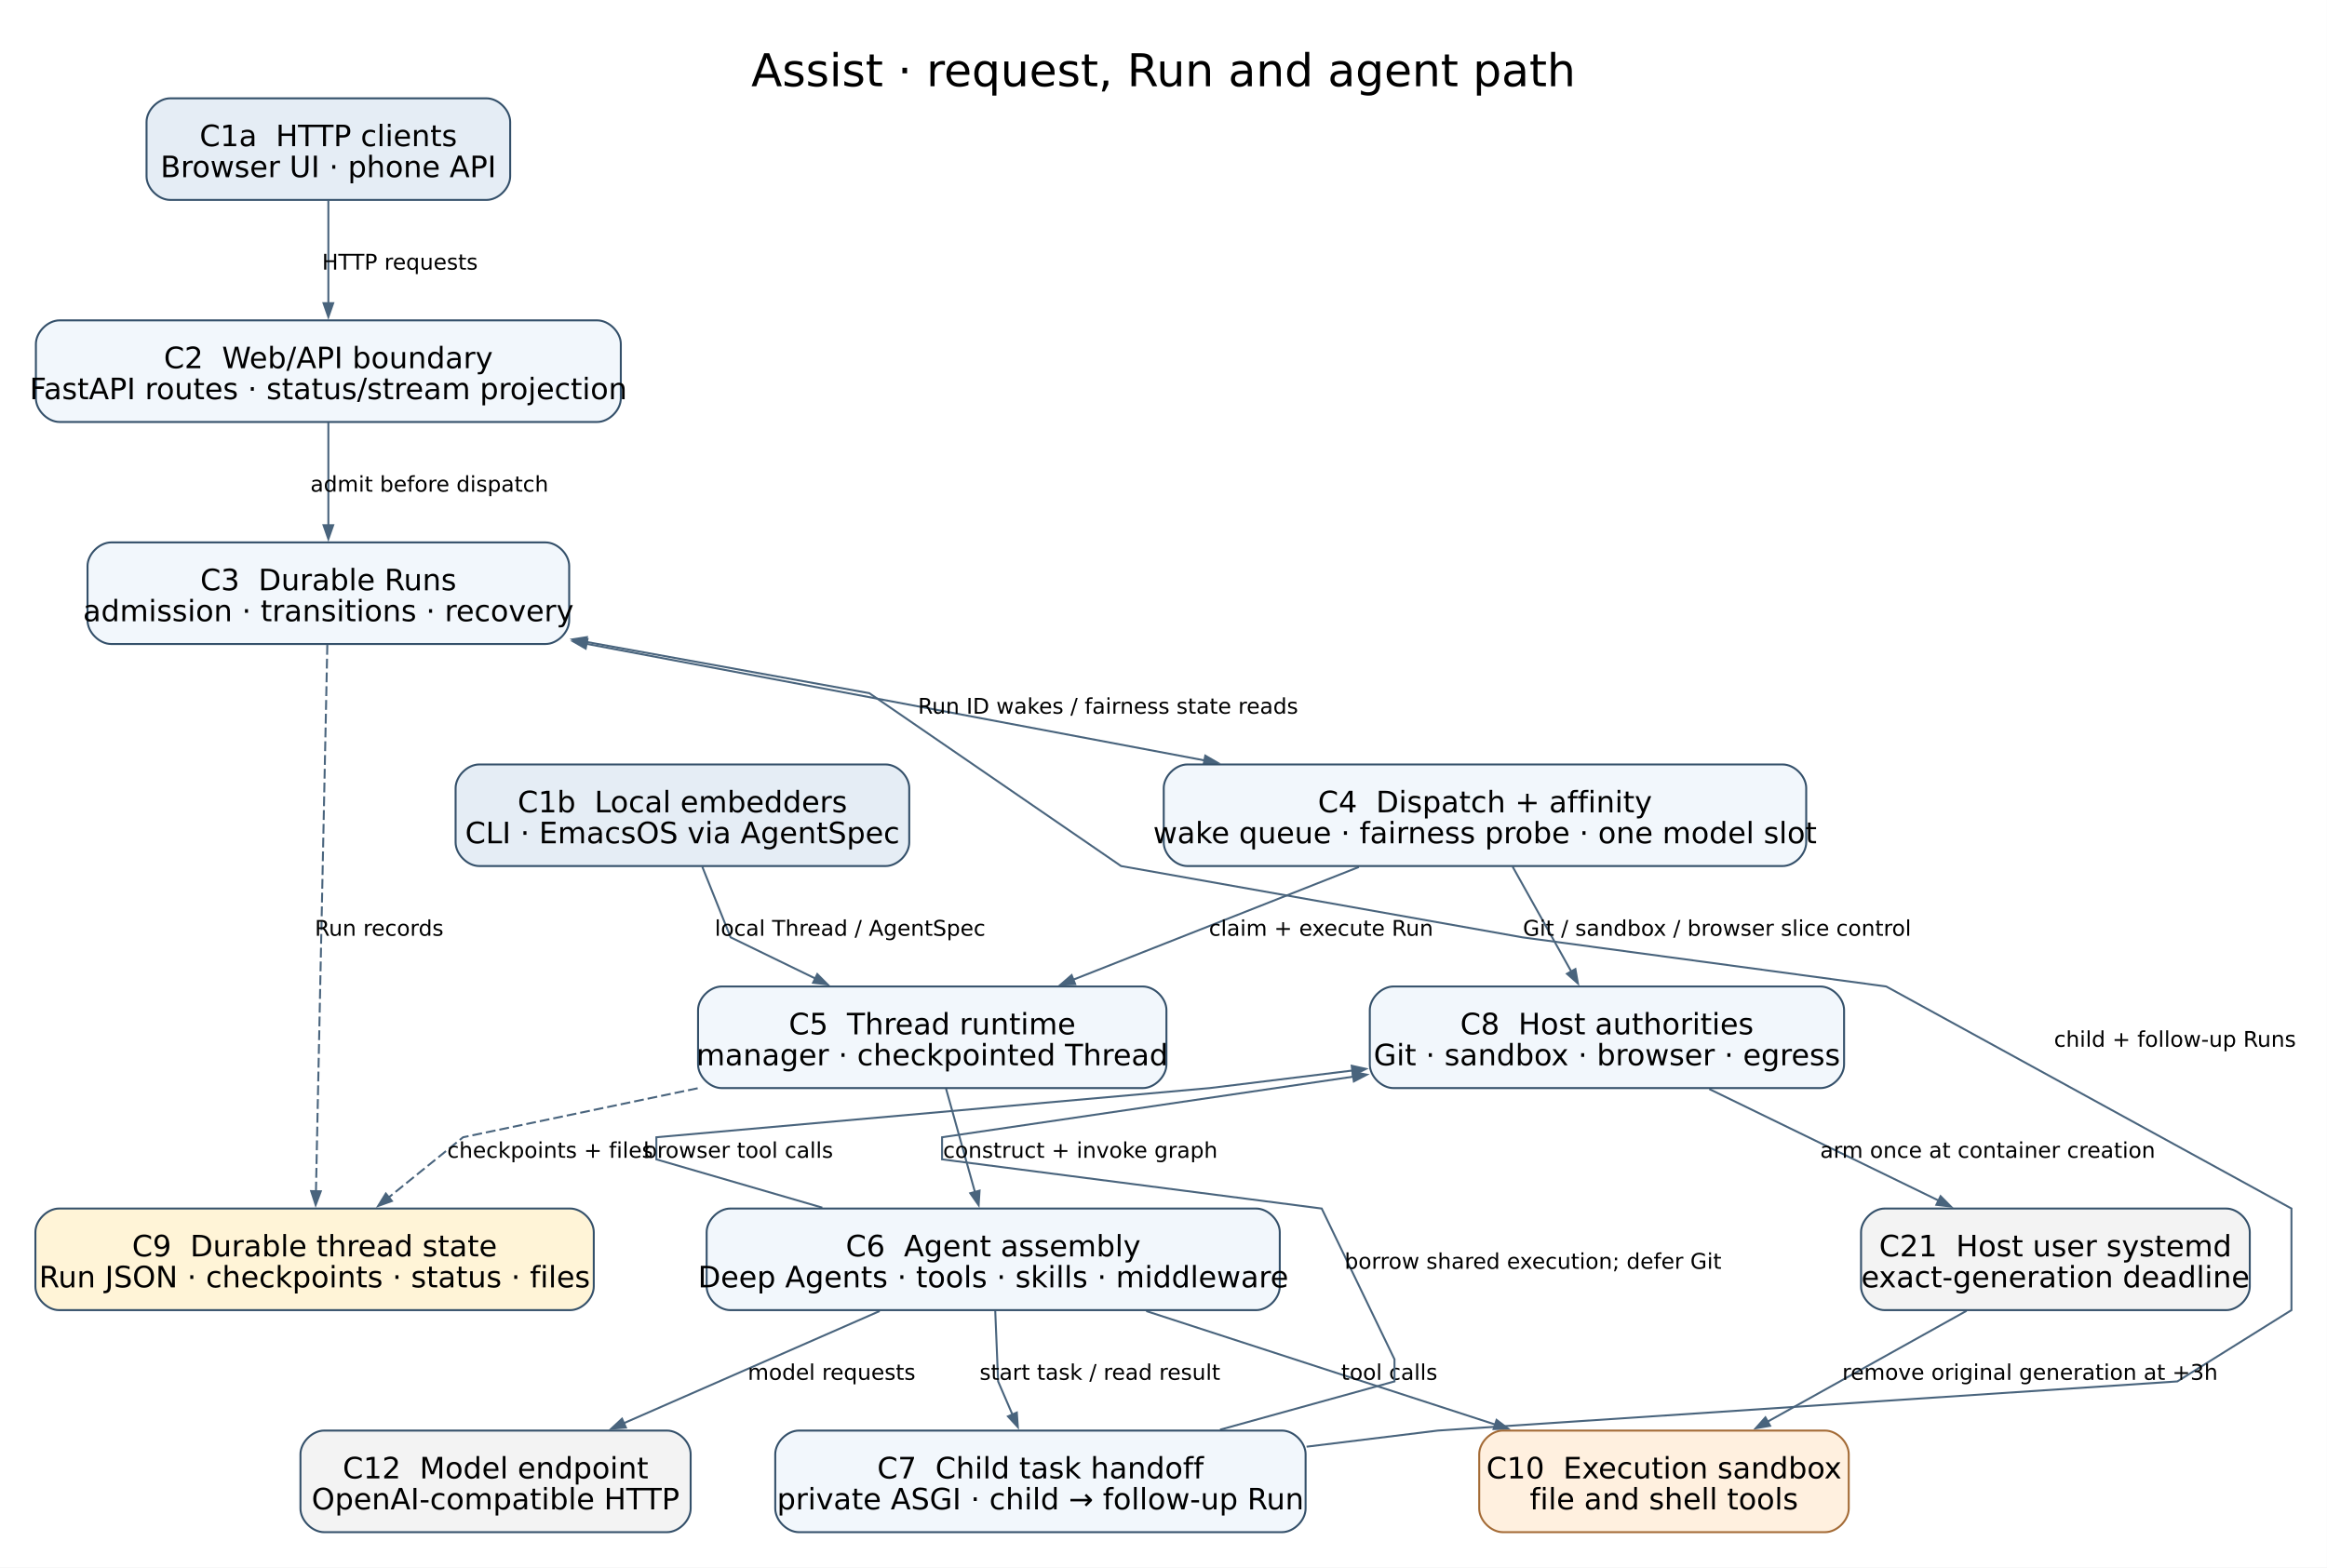
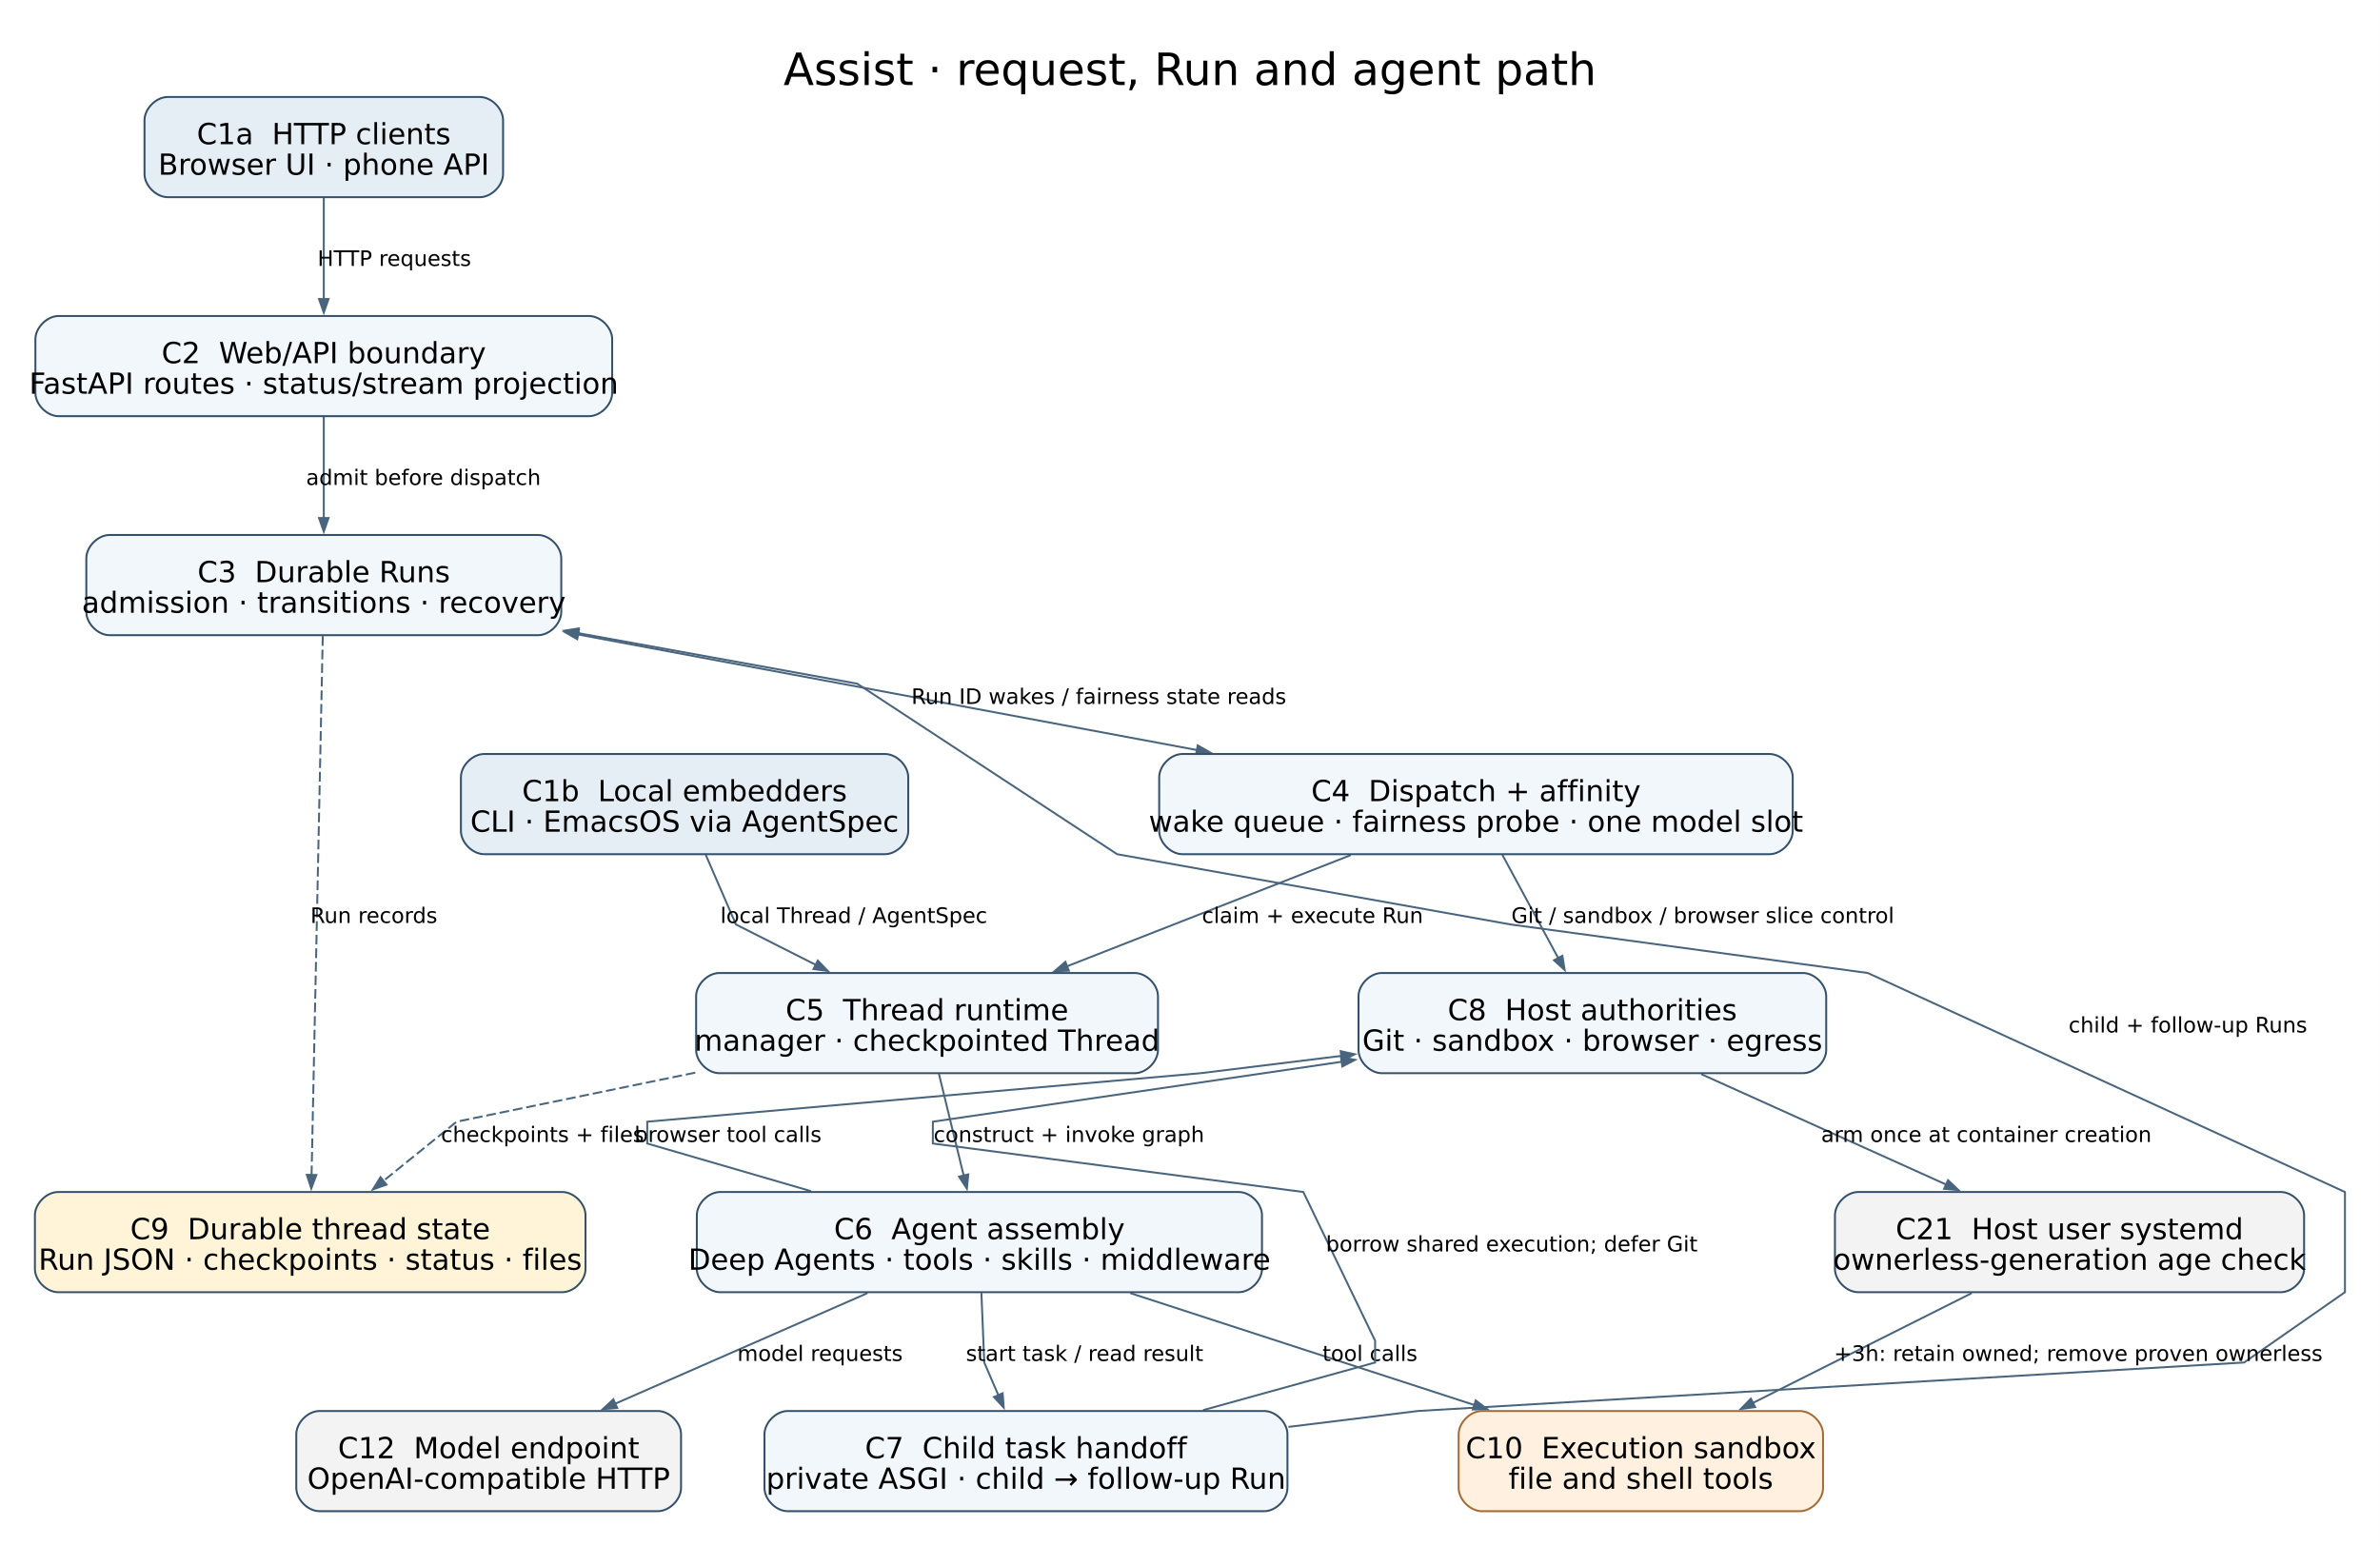
- <svg xmlns="http://www.w3.org/2000/svg" width="1183pt" height="797pt" viewBox="0.00 0.00 1183.00 797.00">
+ <svg xmlns="http://www.w3.org/2000/svg" width="1227pt" height="797pt" viewBox="0.00 0.00 1227.00 797.00">
  <g id="graph0" class="graph" transform="scale(1 1) rotate(0) translate(18 779.12)">
-     <polygon fill="white" stroke="none" points="-18,18 -18,-779.12 1164.93,-779.12 1164.93,18 -18,18" />
-     <text xml:space="preserve" text-anchor="middle" x="573.47" y="-735.27" font-family="DejaVu Sans" font-size="23.00">Assist · request, Run and agent path</text>
+     <polygon fill="white" stroke="none" points="-18,18 -18,-779.12 1208.93,-779.12 1208.93,18 -18,18" />
+     <text xml:space="preserve" text-anchor="middle" x="595.47" y="-735.27" font-family="DejaVu Sans" font-size="23.00">Assist · request, Run and agent path</text>
    <g id="edge1" class="edge">
      <path fill="none" stroke="#49647d" d="M148.93,-677.12C148.93,-661.67 148.93,-641.68 148.93,-624.89" />
      <polygon fill="#49647d" stroke="#49647d" points="151.38,-624.96 148.93,-617.96 146.48,-624.96 151.38,-624.96" />
      <text xml:space="preserve" text-anchor="middle" x="185.31" y="-642.01" font-family="DejaVu Sans" font-size="11.00">HTTP requests</text>
    </g>
    <g id="edge5" class="edge">
-       <path fill="none" stroke="#49647d" d="M339.04,-338.36C345.79,-321.54 353.43,-302.48 353.43,-302.48 353.43,-302.48 373.97,-292.49 396.66,-281.46" />
-       <polygon fill="#49647d" stroke="#49647d" points="397.49,-283.78 402.72,-278.52 395.35,-279.38 397.49,-283.78" />
-       <text xml:space="preserve" text-anchor="middle" x="414.18" y="-303.28" font-family="DejaVu Sans" font-size="11.00">local Thread / AgentSpec</text>
+       <path fill="none" stroke="#49647d" d="M345.86,-338.36C353.16,-321.54 361.43,-302.48 361.43,-302.48 361.43,-302.48 381,-292.58 402.69,-281.61" />
+       <polygon fill="#49647d" stroke="#49647d" points="403.61,-283.89 408.75,-278.54 401.4,-279.51 403.61,-283.89" />
+       <text xml:space="preserve" text-anchor="middle" x="422.18" y="-303.28" font-family="DejaVu Sans" font-size="11.00">local Thread / AgentSpec</text>
    </g>
    <g id="edge2" class="edge">
      <path fill="none" stroke="#49647d" d="M148.93,-564.21C148.93,-548.76 148.93,-528.77 148.93,-511.98" />
      <polygon fill="#49647d" stroke="#49647d" points="151.38,-512.05 148.93,-505.05 146.48,-512.05 151.38,-512.05" />
      <text xml:space="preserve" text-anchor="middle" x="200.31" y="-529.1" font-family="DejaVu Sans" font-size="11.00">admit before dispatch</text>
    </g>
    <g id="edge3" class="edge">
-       <path fill="none" stroke="#49647d" d="M280.14,-451.72C373.42,-434.13 498.62,-410.51 594.36,-392.45" />
-       <polygon fill="#49647d" stroke="#49647d" points="279.75,-449.3 273.32,-453.01 280.66,-454.12 279.75,-449.3" />
-       <polygon fill="#49647d" stroke="#49647d" points="594.74,-394.87 601.17,-391.17 593.84,-390.06 594.74,-394.87" />
-       <text xml:space="preserve" text-anchor="middle" x="545.31" y="-416.19" font-family="DejaVu Sans" font-size="11.00">Run ID wakes / fairness state reads</text>
+       <path fill="none" stroke="#49647d" d="M279.76,-452.04C374.29,-434.39 501.93,-410.56 599.29,-392.38" />
+       <polygon fill="#49647d" stroke="#49647d" points="279.57,-449.59 273.13,-453.28 280.47,-454.4 279.57,-449.59" />
+       <polygon fill="#49647d" stroke="#49647d" points="599.5,-394.83 605.93,-391.14 598.6,-390.02 599.5,-394.83" />
+       <text xml:space="preserve" text-anchor="middle" x="548.49" y="-416.19" font-family="DejaVu Sans" font-size="11.00">Run ID wakes / fairness state reads</text>
    </g>
    <g id="edge14" class="edge">
      <path fill="none" stroke="#49647d" stroke-dasharray="5,2" d="M148.4,-451.16C147.16,-391.17 144.02,-240.33 142.62,-173.05" />
      <polygon fill="#49647d" stroke="#49647d" points="145.08,-173.34 142.48,-166.4 140.18,-173.45 145.08,-173.34" />
      <text xml:space="preserve" text-anchor="middle" x="174.76" y="-303.28" font-family="DejaVu Sans" font-size="11.00">Run records</text>
    </g>
    <g id="edge4" class="edge">
-       <path fill="none" stroke="#49647d" d="M672.82,-338.25C629.48,-321.15 572.22,-298.55 527.42,-280.87" />
-       <polygon fill="#49647d" stroke="#49647d" points="528.59,-278.69 521.18,-278.4 526.79,-283.25 528.59,-278.69" />
-       <text xml:space="preserve" text-anchor="middle" x="653.61" y="-303.28" font-family="DejaVu Sans" font-size="11.00">claim + execute Run</text>
+       <path fill="none" stroke="#49647d" d="M678.36,-338.25C634.72,-321.15 577.05,-298.55 531.92,-280.87" />
+       <polygon fill="#49647d" stroke="#49647d" points="533.04,-278.67 525.63,-278.4 531.26,-283.23 533.04,-278.67" />
+       <text xml:space="preserve" text-anchor="middle" x="658.67" y="-303.28" font-family="DejaVu Sans" font-size="11.00">claim + execute Run</text>
    </g>
    <g id="edge10" class="edge">
-       <path fill="none" stroke="#49647d" d="M751,-338.39C759.88,-322.51 771.43,-301.85 780.97,-284.79" />
-       <polygon fill="#49647d" stroke="#49647d" points="782.9,-286.34 784.18,-279.04 778.62,-283.95 782.9,-286.34" />
-       <text xml:space="preserve" text-anchor="middle" x="854.91" y="-303.28" font-family="DejaVu Sans" font-size="11.00">Git / sandbox / browser slice control</text>
+       <path fill="none" stroke="#49647d" d="M756.54,-338.39C765.14,-322.51 776.32,-301.85 785.55,-284.79" />
+       <polygon fill="#49647d" stroke="#49647d" points="787.47,-286.37 788.65,-279.05 783.16,-284.04 787.47,-286.37" />
+       <text xml:space="preserve" text-anchor="middle" x="859.85" y="-303.28" font-family="DejaVu Sans" font-size="11.00">Git / sandbox / browser slice control</text>
    </g>
    <g id="edge6" class="edge">
-       <path fill="none" stroke="#49647d" d="M462.96,-225.48C467.32,-209.88 472.97,-189.67 477.69,-172.79" />
-       <polygon fill="#49647d" stroke="#49647d" points="479.99,-173.67 479.52,-166.27 475.27,-172.35 479.99,-173.67" />
-       <text xml:space="preserve" text-anchor="middle" x="531.23" y="-190.37" font-family="DejaVu Sans" font-size="11.00">construct + invoke graph</text>
+       <path fill="none" stroke="#49647d" d="M466.06,-225.48C469.85,-209.88 474.77,-189.67 478.88,-172.79" />
+       <polygon fill="#49647d" stroke="#49647d" points="481.19,-173.66 480.47,-166.28 476.43,-172.5 481.19,-173.66" />
+       <text xml:space="preserve" text-anchor="middle" x="533.11" y="-190.37" font-family="DejaVu Sans" font-size="11.00">construct + invoke graph</text>
    </g>
    <g id="edge15" class="edge">
-       <path fill="none" stroke="#49647d" stroke-dasharray="5,2" d="M336.68,-225.73C277.06,-213.28 217.43,-200.82 217.43,-200.82 217.43,-200.82 198.41,-185.44 179.47,-170.11" />
+       <path fill="none" stroke="#49647d" stroke-dasharray="5,2" d="M340.46,-226.1C279.24,-213.52 217.43,-200.82 217.43,-200.82 217.43,-200.82 198.41,-185.44 179.47,-170.11" />
      <polygon fill="#49647d" stroke="#49647d" points="181.23,-168.39 174.25,-165.89 178.15,-172.2 181.23,-168.39" />
      <text xml:space="preserve" text-anchor="middle" x="261.68" y="-190.37" font-family="DejaVu Sans" font-size="11.00">checkpoints + files</text>
    </g>
    <g id="edge7" class="edge">
      <path fill="none" stroke="#49647d" d="M487.96,-112.54C488.65,-95.72 489.43,-76.66 489.43,-76.66 489.43,-76.66 492.72,-69.02 496.73,-59.73" />
      <polygon fill="#49647d" stroke="#49647d" points="498.93,-60.82 499.45,-53.43 494.43,-58.88 498.93,-60.82" />
      <text xml:space="preserve" text-anchor="middle" x="541.18" y="-77.46" font-family="DejaVu Sans" font-size="11.00">start task / read result</text>
    </g>
    <g id="edge13" class="edge">
-       <path fill="none" stroke="#49647d" d="M400.05,-165.02C357.66,-177.35 315.68,-189.57 315.68,-189.57 315.68,-189.57 315.68,-200.82 315.68,-200.82 315.68,-200.82 596.93,-225.82 596.93,-225.82 596.93,-225.82 630.31,-229.92 669.93,-234.79" />
-       <polygon fill="#49647d" stroke="#49647d" points="669.18,-237.17 676.42,-235.59 669.78,-232.31 669.18,-237.17" />
+       <path fill="none" stroke="#49647d" d="M400.05,-165.02C357.66,-177.35 315.68,-189.57 315.68,-189.57 315.68,-189.57 315.68,-200.82 315.68,-200.82 315.68,-200.82 600.93,-225.82 600.93,-225.82 600.93,-225.82 634.31,-229.92 673.93,-234.79" />
+       <polygon fill="#49647d" stroke="#49647d" points="673.18,-237.17 680.42,-235.59 673.78,-232.31 673.18,-237.17" />
      <text xml:space="preserve" text-anchor="middle" x="357.31" y="-190.37" font-family="DejaVu Sans" font-size="11.00">browser tool calls</text>
    </g>
    <g id="edge16" class="edge">
      <path fill="none" stroke="#49647d" d="M564.73,-112.43C617.66,-95.22 687.71,-72.44 742.24,-54.7" />
      <polygon fill="#49647d" stroke="#49647d" points="742.83,-57.09 748.73,-52.59 741.31,-52.43 742.83,-57.09" />
      <text xml:space="preserve" text-anchor="middle" x="688.28" y="-77.46" font-family="DejaVu Sans" font-size="11.00">tool calls</text>
    </g>
    <g id="edge17" class="edge">
      <path fill="none" stroke="#49647d" d="M429.2,-112.43C390.43,-95.44 339.27,-73.01 299.04,-55.37" />
      <polygon fill="#49647d" stroke="#49647d" points="300.19,-53.2 292.79,-52.63 298.22,-57.69 300.19,-53.2" />
      <text xml:space="preserve" text-anchor="middle" x="404.77" y="-77.46" font-family="DejaVu Sans" font-size="11.00">model requests</text>
    </g>
    <g id="edge8" class="edge">
-       <path fill="none" stroke="#49647d" d="M646.23,-43.46C683.02,-47.98 712.93,-51.66 712.93,-51.66 712.93,-51.66 1088.93,-76.66 1088.93,-76.66 1088.93,-76.66 1146.93,-112.91 1146.93,-112.91 1146.93,-112.91 1146.93,-164.57 1146.93,-164.57 1146.93,-164.57 940.93,-277.48 940.93,-277.48 940.93,-277.48 755.93,-302.48 755.93,-302.48 755.93,-302.48 551.93,-338.73 551.93,-338.73 551.93,-338.73 423.93,-426.64 423.93,-426.64 423.93,-426.64 350.64,-439.92 279.73,-452.77" />
+       <path fill="none" stroke="#49647d" d="M646.23,-43.46C683.02,-47.98 712.93,-51.66 712.93,-51.66 712.93,-51.66 1138.93,-76.66 1138.93,-76.66 1138.93,-76.66 1190.93,-112.91 1190.93,-112.91 1190.93,-112.91 1190.93,-164.57 1190.93,-164.57 1190.93,-164.57 944.93,-277.48 944.93,-277.48 944.93,-277.48 760.93,-302.48 760.93,-302.48 760.93,-302.48 557.93,-338.73 557.93,-338.73 557.93,-338.73 423.93,-426.64 423.93,-426.64 423.93,-426.64 350.64,-439.92 279.73,-452.77" />
      <polygon fill="#49647d" stroke="#49647d" points="279.49,-450.32 273.04,-453.98 280.37,-455.14 279.49,-450.32" />
-       <text xml:space="preserve" text-anchor="middle" x="1087.73" y="-246.82" font-family="DejaVu Sans" font-size="11.00">child + follow-up Runs</text>
+       <text xml:space="preserve" text-anchor="middle" x="1109.96" y="-246.82" font-family="DejaVu Sans" font-size="11.00">child + follow-up Runs</text>
    </g>
    <g id="edge9" class="edge">
-       <path fill="none" stroke="#49647d" d="M602.25,-52.11C646.8,-64.44 690.93,-76.66 690.93,-76.66 690.93,-76.66 690.93,-87.91 690.93,-87.91 690.93,-87.91 653.93,-164.57 653.93,-164.57 653.93,-164.57 460.93,-189.57 460.93,-189.57 460.93,-189.57 460.93,-200.82 460.93,-200.82 460.93,-200.82 574.55,-217.57 670.04,-231.65" />
-       <polygon fill="#49647d" stroke="#49647d" points="669.56,-234.05 676.84,-232.65 670.27,-229.21 669.56,-234.05" />
+       <path fill="none" stroke="#49647d" d="M602.25,-52.11C646.8,-64.44 690.93,-76.66 690.93,-76.66 690.93,-76.66 690.93,-87.91 690.93,-87.91 690.93,-87.91 653.93,-164.57 653.93,-164.57 653.93,-164.57 462.93,-189.57 462.93,-189.57 462.93,-189.57 462.93,-200.82 462.93,-200.82 462.93,-200.82 577.59,-217.63 673.74,-231.72" />
+       <polygon fill="#49647d" stroke="#49647d" points="673.32,-234.13 680.6,-232.72 674.03,-229.28 673.32,-234.13" />
      <text xml:space="preserve" text-anchor="middle" x="761.37" y="-133.92" font-family="DejaVu Sans" font-size="11.00">borrow shared execution; defer Git</text>
    </g>
    <g id="edge11" class="edge">
-       <path fill="none" stroke="#49647d" d="M850.95,-225.34C885.68,-208.45 931.42,-186.2 967.57,-168.61" />
-       <polygon fill="#49647d" stroke="#49647d" points="968.55,-170.86 973.77,-165.6 966.4,-166.46 968.55,-170.86" />
-       <text xml:space="preserve" text-anchor="middle" x="992.52" y="-190.37" font-family="DejaVu Sans" font-size="11.00">arm once at container creation</text>
+       <path fill="none" stroke="#49647d" d="M859.06,-225.34C896.68,-208.38 946.3,-186.01 985.37,-168.39" />
+       <polygon fill="#49647d" stroke="#49647d" points="986.29,-170.67 991.66,-165.56 984.27,-166.2 986.29,-170.67" />
+       <text xml:space="preserve" text-anchor="middle" x="1006.06" y="-190.37" font-family="DejaVu Sans" font-size="11.00">arm once at container creation</text>
    </g>
    <g id="edge12" class="edge">
-       <path fill="none" stroke="#49647d" d="M981.77,-112.57C951.73,-95.83 912.15,-73.77 880.66,-56.22" />
-       <polygon fill="#49647d" stroke="#49647d" points="881.88,-54.09 874.57,-52.83 879.5,-58.37 881.88,-54.09" />
-       <text xml:space="preserve" text-anchor="middle" x="1014.02" y="-77.46" font-family="DejaVu Sans" font-size="11.00">remove original generation at +3h</text>
+       <path fill="none" stroke="#49647d" d="M998.51,-112.43C964.85,-95.54 920.5,-73.29 885.47,-55.7" />
+       <polygon fill="#49647d" stroke="#49647d" points="886.85,-53.66 879.49,-52.71 884.65,-58.04 886.85,-53.66" />
+       <text xml:space="preserve" text-anchor="middle" x="1053.43" y="-77.46" font-family="DejaVu Sans" font-size="11.00">+3h: retain owned; remove proven ownerless</text>
    </g>
    <g id="node1" class="node">
      <path fill="#e5edf5" stroke="#34506a" d="M229.36,-729.12C229.36,-729.12 68.5,-729.12 68.5,-729.12 62.5,-729.12 56.5,-723.12 56.5,-717.12 56.5,-717.12 56.5,-689.46 56.5,-689.46 56.5,-683.46 62.5,-677.46 68.5,-677.46 68.5,-677.46 229.36,-677.46 229.36,-677.46 235.36,-677.46 241.36,-683.46 241.36,-689.46 241.36,-689.46 241.36,-717.12 241.36,-717.12 241.36,-723.12 235.36,-729.12 229.36,-729.12" />
      <text xml:space="preserve" text-anchor="middle" x="148.93" y="-704.79" font-family="DejaVu Sans" font-size="15.00">C1a  HTTP clients</text>
      <text xml:space="preserve" text-anchor="middle" x="148.93" y="-689.04" font-family="DejaVu Sans" font-size="15.00">Browser UI · phone API</text>
    </g>
    <g id="node2" class="node">
-       <path fill="#e5edf5" stroke="#34506a" d="M432.24,-390.39C432.24,-390.39 225.62,-390.39 225.62,-390.39 219.62,-390.39 213.62,-384.39 213.62,-378.39 213.62,-378.39 213.62,-350.73 213.62,-350.73 213.62,-344.73 219.62,-338.73 225.62,-338.73 225.62,-338.73 432.24,-338.73 432.24,-338.73 438.24,-338.73 444.24,-344.73 444.24,-350.73 444.24,-350.73 444.24,-378.39 444.24,-378.39 444.24,-384.39 438.24,-390.39 432.24,-390.39" />
-       <text xml:space="preserve" text-anchor="middle" x="328.93" y="-366.06" font-family="DejaVu Sans" font-size="15.00">C1b  Local embedders</text>
-       <text xml:space="preserve" text-anchor="middle" x="328.93" y="-350.31" font-family="DejaVu Sans" font-size="15.00">CLI · EmacsOS via AgentSpec</text>
+       <path fill="#e5edf5" stroke="#34506a" d="M438.24,-390.39C438.24,-390.39 231.62,-390.39 231.62,-390.39 225.62,-390.39 219.62,-384.39 219.62,-378.39 219.62,-378.39 219.62,-350.73 219.62,-350.73 219.62,-344.73 225.62,-338.73 231.62,-338.73 231.62,-338.73 438.24,-338.73 438.24,-338.73 444.24,-338.73 450.24,-344.73 450.24,-350.73 450.24,-350.73 450.24,-378.39 450.24,-378.39 450.24,-384.39 444.24,-390.39 438.24,-390.39" />
+       <text xml:space="preserve" text-anchor="middle" x="334.93" y="-366.06" font-family="DejaVu Sans" font-size="15.00">C1b  Local embedders</text>
+       <text xml:space="preserve" text-anchor="middle" x="334.93" y="-350.31" font-family="DejaVu Sans" font-size="15.00">CLI · EmacsOS via AgentSpec</text>
    </g>
    <g id="node3" class="node">
      <path fill="#f2f7fc" stroke="#34506a" d="M285.61,-616.21C285.61,-616.21 12.25,-616.21 12.25,-616.21 6.25,-616.21 0.25,-610.21 0.25,-604.21 0.25,-604.21 0.25,-576.55 0.25,-576.55 0.25,-570.55 6.25,-564.55 12.25,-564.55 12.25,-564.55 285.61,-564.55 285.61,-564.55 291.61,-564.55 297.61,-570.55 297.61,-576.55 297.61,-576.55 297.61,-604.21 297.61,-604.21 297.61,-610.21 291.61,-616.21 285.61,-616.21" />
      <text xml:space="preserve" text-anchor="middle" x="148.93" y="-591.88" font-family="DejaVu Sans" font-size="15.00">C2  Web/API boundary</text>
      <text xml:space="preserve" text-anchor="middle" x="148.93" y="-576.13" font-family="DejaVu Sans" font-size="15.00">FastAPI routes · status/stream projection</text>
    </g>
    <g id="node4" class="node">
      <path fill="#f2f7fc" stroke="#34506a" d="M259.36,-503.3C259.36,-503.3 38.5,-503.3 38.5,-503.3 32.5,-503.3 26.5,-497.3 26.5,-491.3 26.5,-491.3 26.5,-463.64 26.5,-463.64 26.5,-457.64 32.5,-451.64 38.5,-451.64 38.5,-451.64 259.36,-451.64 259.36,-451.64 265.36,-451.64 271.36,-457.64 271.36,-463.64 271.36,-463.64 271.36,-491.3 271.36,-491.3 271.36,-497.3 265.36,-503.3 259.36,-503.3" />
      <text xml:space="preserve" text-anchor="middle" x="148.93" y="-478.97" font-family="DejaVu Sans" font-size="15.00">C3  Durable Runs</text>
      <text xml:space="preserve" text-anchor="middle" x="148.93" y="-463.22" font-family="DejaVu Sans" font-size="15.00">admission · transitions · recovery</text>
    </g>
    <g id="node5" class="node">
-       <path fill="#f2f7fc" stroke="#34506a" d="M888.24,-390.39C888.24,-390.39 585.62,-390.39 585.62,-390.39 579.62,-390.39 573.62,-384.39 573.62,-378.39 573.62,-378.39 573.62,-350.73 573.62,-350.73 573.62,-344.73 579.62,-338.73 585.62,-338.73 585.62,-338.73 888.24,-338.73 888.24,-338.73 894.24,-338.73 900.24,-344.73 900.24,-350.73 900.24,-350.73 900.24,-378.39 900.24,-378.39 900.24,-384.39 894.24,-390.39 888.24,-390.39" />
-       <text xml:space="preserve" text-anchor="middle" x="736.93" y="-366.06" font-family="DejaVu Sans" font-size="15.00">C4  Dispatch + affinity</text>
-       <text xml:space="preserve" text-anchor="middle" x="736.93" y="-350.31" font-family="DejaVu Sans" font-size="15.00">wake queue · fairness probe · one model slot</text>
+       <path fill="#f2f7fc" stroke="#34506a" d="M894.24,-390.39C894.24,-390.39 591.62,-390.39 591.62,-390.39 585.62,-390.39 579.62,-384.39 579.62,-378.39 579.62,-378.39 579.62,-350.73 579.62,-350.73 579.62,-344.73 585.62,-338.73 591.62,-338.73 591.62,-338.73 894.24,-338.73 894.24,-338.73 900.24,-338.73 906.24,-344.73 906.24,-350.73 906.24,-350.73 906.24,-378.39 906.24,-378.39 906.24,-384.39 900.24,-390.39 894.24,-390.39" />
+       <text xml:space="preserve" text-anchor="middle" x="742.93" y="-366.06" font-family="DejaVu Sans" font-size="15.00">C4  Dispatch + affinity</text>
+       <text xml:space="preserve" text-anchor="middle" x="742.93" y="-350.31" font-family="DejaVu Sans" font-size="15.00">wake queue · fairness probe · one model slot</text>
    </g>
    <g id="node6" class="node">
-       <path fill="#f2f7fc" stroke="#34506a" d="M562.99,-277.48C562.99,-277.48 348.88,-277.48 348.88,-277.48 342.88,-277.48 336.88,-271.48 336.88,-265.48 336.88,-265.48 336.88,-237.82 336.88,-237.82 336.88,-231.82 342.88,-225.82 348.88,-225.82 348.88,-225.82 562.99,-225.82 562.99,-225.82 568.99,-225.82 574.99,-231.82 574.99,-237.82 574.99,-237.82 574.99,-265.48 574.99,-265.48 574.99,-271.48 568.99,-277.48 562.99,-277.48" />
-       <text xml:space="preserve" text-anchor="middle" x="455.93" y="-253.15" font-family="DejaVu Sans" font-size="15.00">C5  Thread runtime</text>
-       <text xml:space="preserve" text-anchor="middle" x="455.93" y="-237.4" font-family="DejaVu Sans" font-size="15.00">manager · checkpointed Thread</text>
+       <path fill="#f2f7fc" stroke="#34506a" d="M566.99,-277.48C566.99,-277.48 352.88,-277.48 352.88,-277.48 346.88,-277.48 340.88,-271.48 340.88,-265.48 340.88,-265.48 340.88,-237.82 340.88,-237.82 340.88,-231.82 346.88,-225.82 352.88,-225.82 352.88,-225.82 566.99,-225.82 566.99,-225.82 572.99,-225.82 578.99,-231.82 578.99,-237.82 578.99,-237.82 578.99,-265.48 578.99,-265.48 578.99,-271.48 572.99,-277.48 566.99,-277.48" />
+       <text xml:space="preserve" text-anchor="middle" x="459.93" y="-253.15" font-family="DejaVu Sans" font-size="15.00">C5  Thread runtime</text>
+       <text xml:space="preserve" text-anchor="middle" x="459.93" y="-237.4" font-family="DejaVu Sans" font-size="15.00">manager · checkpointed Thread</text>
    </g>
    <g id="node7" class="node">
      <path fill="#f2f7fc" stroke="#34506a" d="M620.61,-164.57C620.61,-164.57 353.25,-164.57 353.25,-164.57 347.25,-164.57 341.25,-158.57 341.25,-152.57 341.25,-152.57 341.25,-124.91 341.25,-124.91 341.25,-118.91 347.25,-112.91 353.25,-112.91 353.25,-112.91 620.61,-112.91 620.61,-112.91 626.61,-112.91 632.61,-118.91 632.61,-124.91 632.61,-124.91 632.61,-152.57 632.61,-152.57 632.61,-158.57 626.61,-164.57 620.61,-164.57" />
      <text xml:space="preserve" text-anchor="middle" x="486.93" y="-140.24" font-family="DejaVu Sans" font-size="15.00">C6  Agent assembly</text>
      <text xml:space="preserve" text-anchor="middle" x="486.93" y="-124.49" font-family="DejaVu Sans" font-size="15.00">Deep Agents · tools · skills · middleware</text>
    </g>
    <g id="node8" class="node">
      <path fill="#f2f7fc" stroke="#34506a" d="M633.74,-51.66C633.74,-51.66 388.12,-51.66 388.12,-51.66 382.12,-51.66 376.12,-45.66 376.12,-39.66 376.12,-39.66 376.12,-12 376.12,-12 376.12,-6 382.12,0 388.12,0 388.12,0 633.74,0 633.74,0 639.74,0 645.74,-6 645.74,-12 645.74,-12 645.74,-39.66 645.74,-39.66 645.74,-45.66 639.74,-51.66 633.74,-51.66" />
      <text xml:space="preserve" text-anchor="middle" x="510.93" y="-27.33" font-family="DejaVu Sans" font-size="15.00">C7  Child task handoff</text>
      <text xml:space="preserve" text-anchor="middle" x="510.93" y="-11.58" font-family="DejaVu Sans" font-size="15.00">private ASGI · child → follow-up Run</text>
    </g>
    <g id="node9" class="node">
-       <path fill="#f2f7fc" stroke="#34506a" d="M907.49,-277.48C907.49,-277.48 690.38,-277.48 690.38,-277.48 684.38,-277.48 678.38,-271.48 678.38,-265.48 678.38,-265.48 678.38,-237.82 678.38,-237.82 678.38,-231.82 684.38,-225.82 690.38,-225.82 690.38,-225.82 907.49,-225.82 907.49,-225.82 913.49,-225.82 919.49,-231.82 919.49,-237.82 919.49,-237.82 919.49,-265.48 919.49,-265.48 919.49,-271.48 913.49,-277.48 907.49,-277.48" />
-       <text xml:space="preserve" text-anchor="middle" x="798.93" y="-253.15" font-family="DejaVu Sans" font-size="15.00">C8  Host authorities</text>
-       <text xml:space="preserve" text-anchor="middle" x="798.93" y="-237.4" font-family="DejaVu Sans" font-size="15.00">Git · sandbox · browser · egress</text>
+       <path fill="#f2f7fc" stroke="#34506a" d="M911.49,-277.48C911.49,-277.48 694.38,-277.48 694.38,-277.48 688.38,-277.48 682.38,-271.48 682.38,-265.48 682.38,-265.48 682.38,-237.82 682.38,-237.82 682.38,-231.82 688.38,-225.82 694.38,-225.82 694.38,-225.82 911.49,-225.82 911.49,-225.82 917.49,-225.82 923.49,-231.82 923.49,-237.82 923.49,-237.82 923.49,-265.48 923.49,-265.48 923.49,-271.48 917.49,-277.48 911.49,-277.48" />
+       <text xml:space="preserve" text-anchor="middle" x="802.93" y="-253.15" font-family="DejaVu Sans" font-size="15.00">C8  Host authorities</text>
+       <text xml:space="preserve" text-anchor="middle" x="802.93" y="-237.4" font-family="DejaVu Sans" font-size="15.00">Git · sandbox · browser · egress</text>
    </g>
    <g id="node10" class="node">
      <path fill="#fff4d7" stroke="#34506a" d="M271.86,-164.57C271.86,-164.57 12,-164.57 12,-164.57 6,-164.57 0,-158.57 0,-152.57 0,-152.57 0,-124.91 0,-124.91 0,-118.91 6,-112.91 12,-112.91 12,-112.91 271.86,-112.91 271.86,-112.91 277.86,-112.91 283.86,-118.91 283.86,-124.91 283.86,-124.91 283.86,-152.57 283.86,-152.57 283.86,-158.57 277.86,-164.57 271.86,-164.57" />
      <text xml:space="preserve" text-anchor="middle" x="141.93" y="-140.24" font-family="DejaVu Sans" font-size="15.00">C9  Durable thread state</text>
      <text xml:space="preserve" text-anchor="middle" x="141.93" y="-124.49" font-family="DejaVu Sans" font-size="15.00">Run JSON · checkpoints · status · files</text>
    </g>
    <g id="node11" class="node">
      <path fill="#fff0df" stroke="#a46b36" d="M909.86,-51.66C909.86,-51.66 746,-51.66 746,-51.66 740,-51.66 734,-45.66 734,-39.66 734,-39.66 734,-12 734,-12 734,-6 740,0 746,0 746,0 909.86,0 909.86,0 915.86,0 921.86,-6 921.86,-12 921.86,-12 921.86,-39.66 921.86,-39.66 921.86,-45.66 915.86,-51.66 909.86,-51.66" />
      <text xml:space="preserve" text-anchor="middle" x="827.93" y="-27.33" font-family="DejaVu Sans" font-size="15.00">C10  Execution sandbox</text>
      <text xml:space="preserve" text-anchor="middle" x="827.93" y="-11.58" font-family="DejaVu Sans" font-size="15.00">file and shell tools</text>
    </g>
    <g id="node12" class="node">
      <path fill="#f3f3f3" stroke="#34506a" d="M321.11,-51.66C321.11,-51.66 146.75,-51.66 146.75,-51.66 140.75,-51.66 134.75,-45.66 134.75,-39.66 134.75,-39.66 134.75,-12 134.75,-12 134.75,-6 140.75,0 146.75,0 146.75,0 321.11,0 321.11,0 327.11,0 333.11,-6 333.11,-12 333.11,-12 333.11,-39.66 333.11,-39.66 333.11,-45.66 327.11,-51.66 321.11,-51.66" />
      <text xml:space="preserve" text-anchor="middle" x="233.93" y="-27.33" font-family="DejaVu Sans" font-size="15.00">C12  Model endpoint</text>
      <text xml:space="preserve" text-anchor="middle" x="233.93" y="-11.58" font-family="DejaVu Sans" font-size="15.00">OpenAI-compatible HTTP</text>
    </g>
    <g id="node13" class="node">
-       <path fill="#f3f3f3" stroke="#34506a" d="M1113.74,-164.57C1113.74,-164.57 940.12,-164.57 940.12,-164.57 934.12,-164.57 928.12,-158.57 928.12,-152.57 928.12,-152.57 928.12,-124.91 928.12,-124.91 928.12,-118.91 934.12,-112.91 940.12,-112.91 940.12,-112.91 1113.74,-112.91 1113.74,-112.91 1119.74,-112.91 1125.74,-118.91 1125.74,-124.91 1125.74,-124.91 1125.74,-152.57 1125.74,-152.57 1125.74,-158.57 1119.74,-164.57 1113.74,-164.57" />
-       <text xml:space="preserve" text-anchor="middle" x="1026.93" y="-140.24" font-family="DejaVu Sans" font-size="15.00">C21  Host user systemd</text>
-       <text xml:space="preserve" text-anchor="middle" x="1026.93" y="-124.49" font-family="DejaVu Sans" font-size="15.00">exact-generation deadline</text>
+       <path fill="#f3f3f3" stroke="#34506a" d="M1157.86,-164.57C1157.86,-164.57 940,-164.57 940,-164.57 934,-164.57 928,-158.57 928,-152.57 928,-152.57 928,-124.91 928,-124.91 928,-118.91 934,-112.91 940,-112.91 940,-112.91 1157.86,-112.91 1157.86,-112.91 1163.86,-112.91 1169.86,-118.91 1169.86,-124.91 1169.86,-124.91 1169.86,-152.57 1169.86,-152.57 1169.86,-158.57 1163.86,-164.57 1157.86,-164.57" />
+       <text xml:space="preserve" text-anchor="middle" x="1048.93" y="-140.24" font-family="DejaVu Sans" font-size="15.00">C21  Host user systemd</text>
+       <text xml:space="preserve" text-anchor="middle" x="1048.93" y="-124.49" font-family="DejaVu Sans" font-size="15.00">ownerless-generation age check</text>
    </g>
  </g>
</svg>
